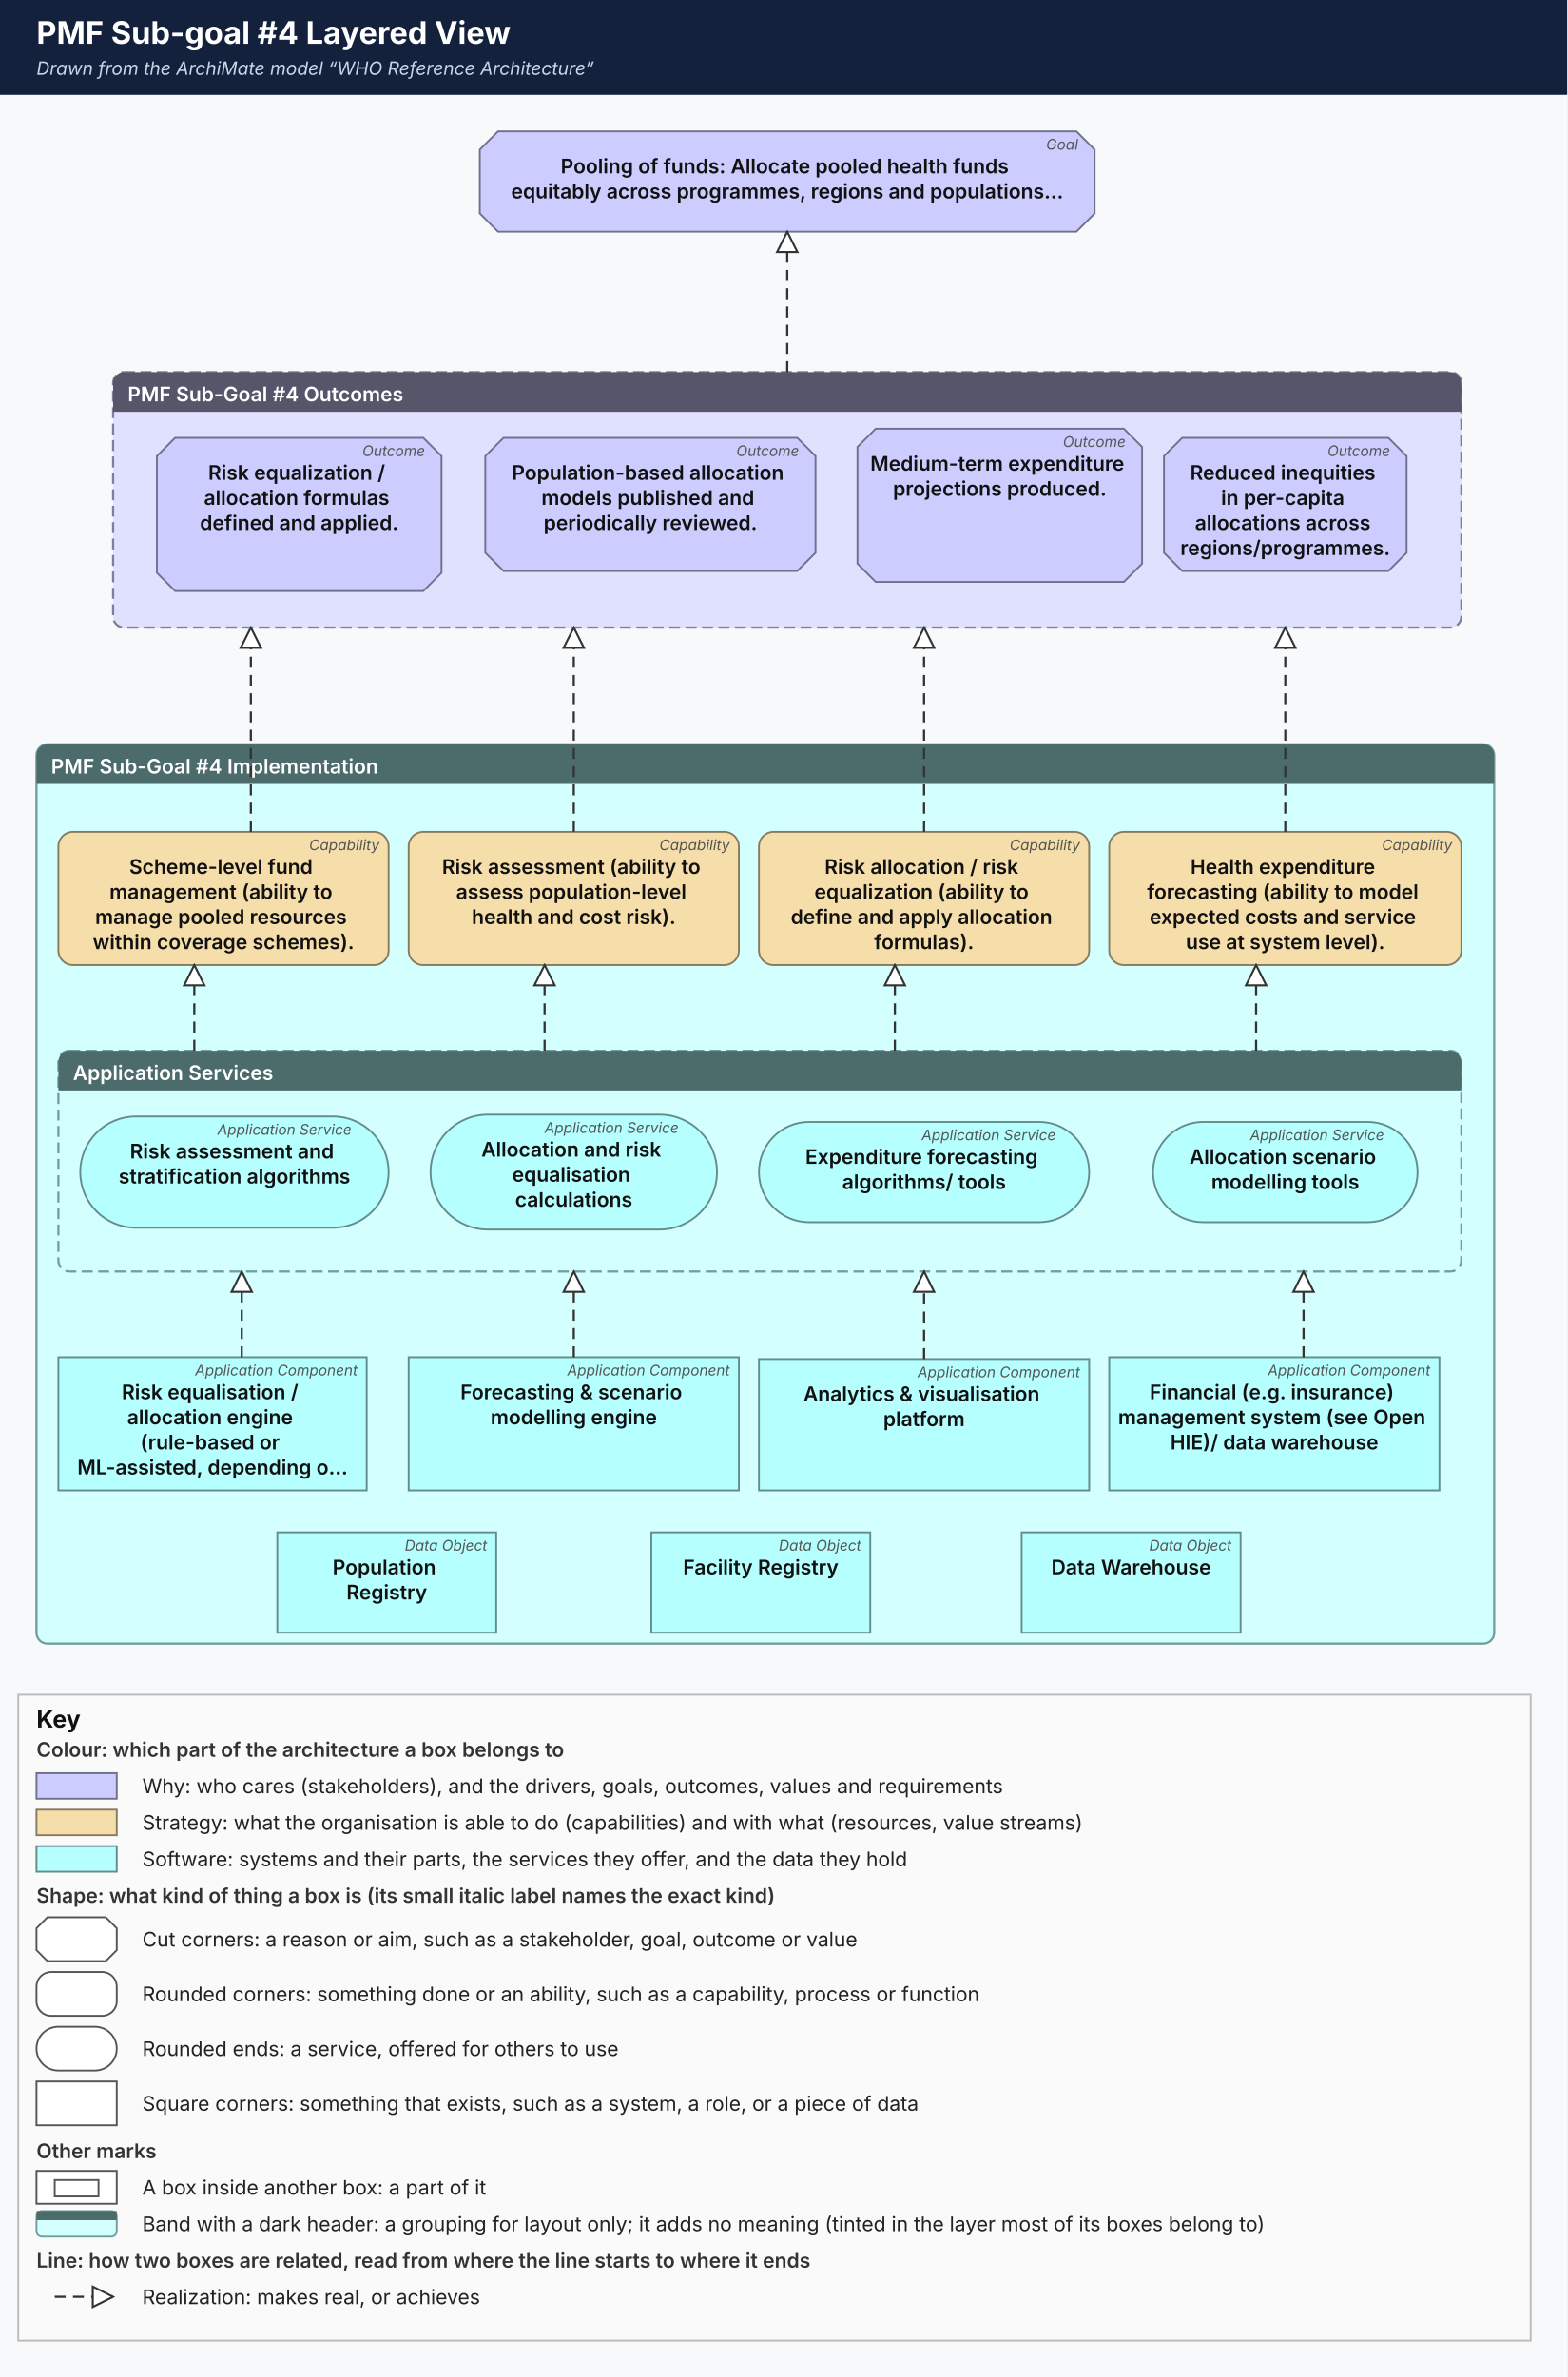
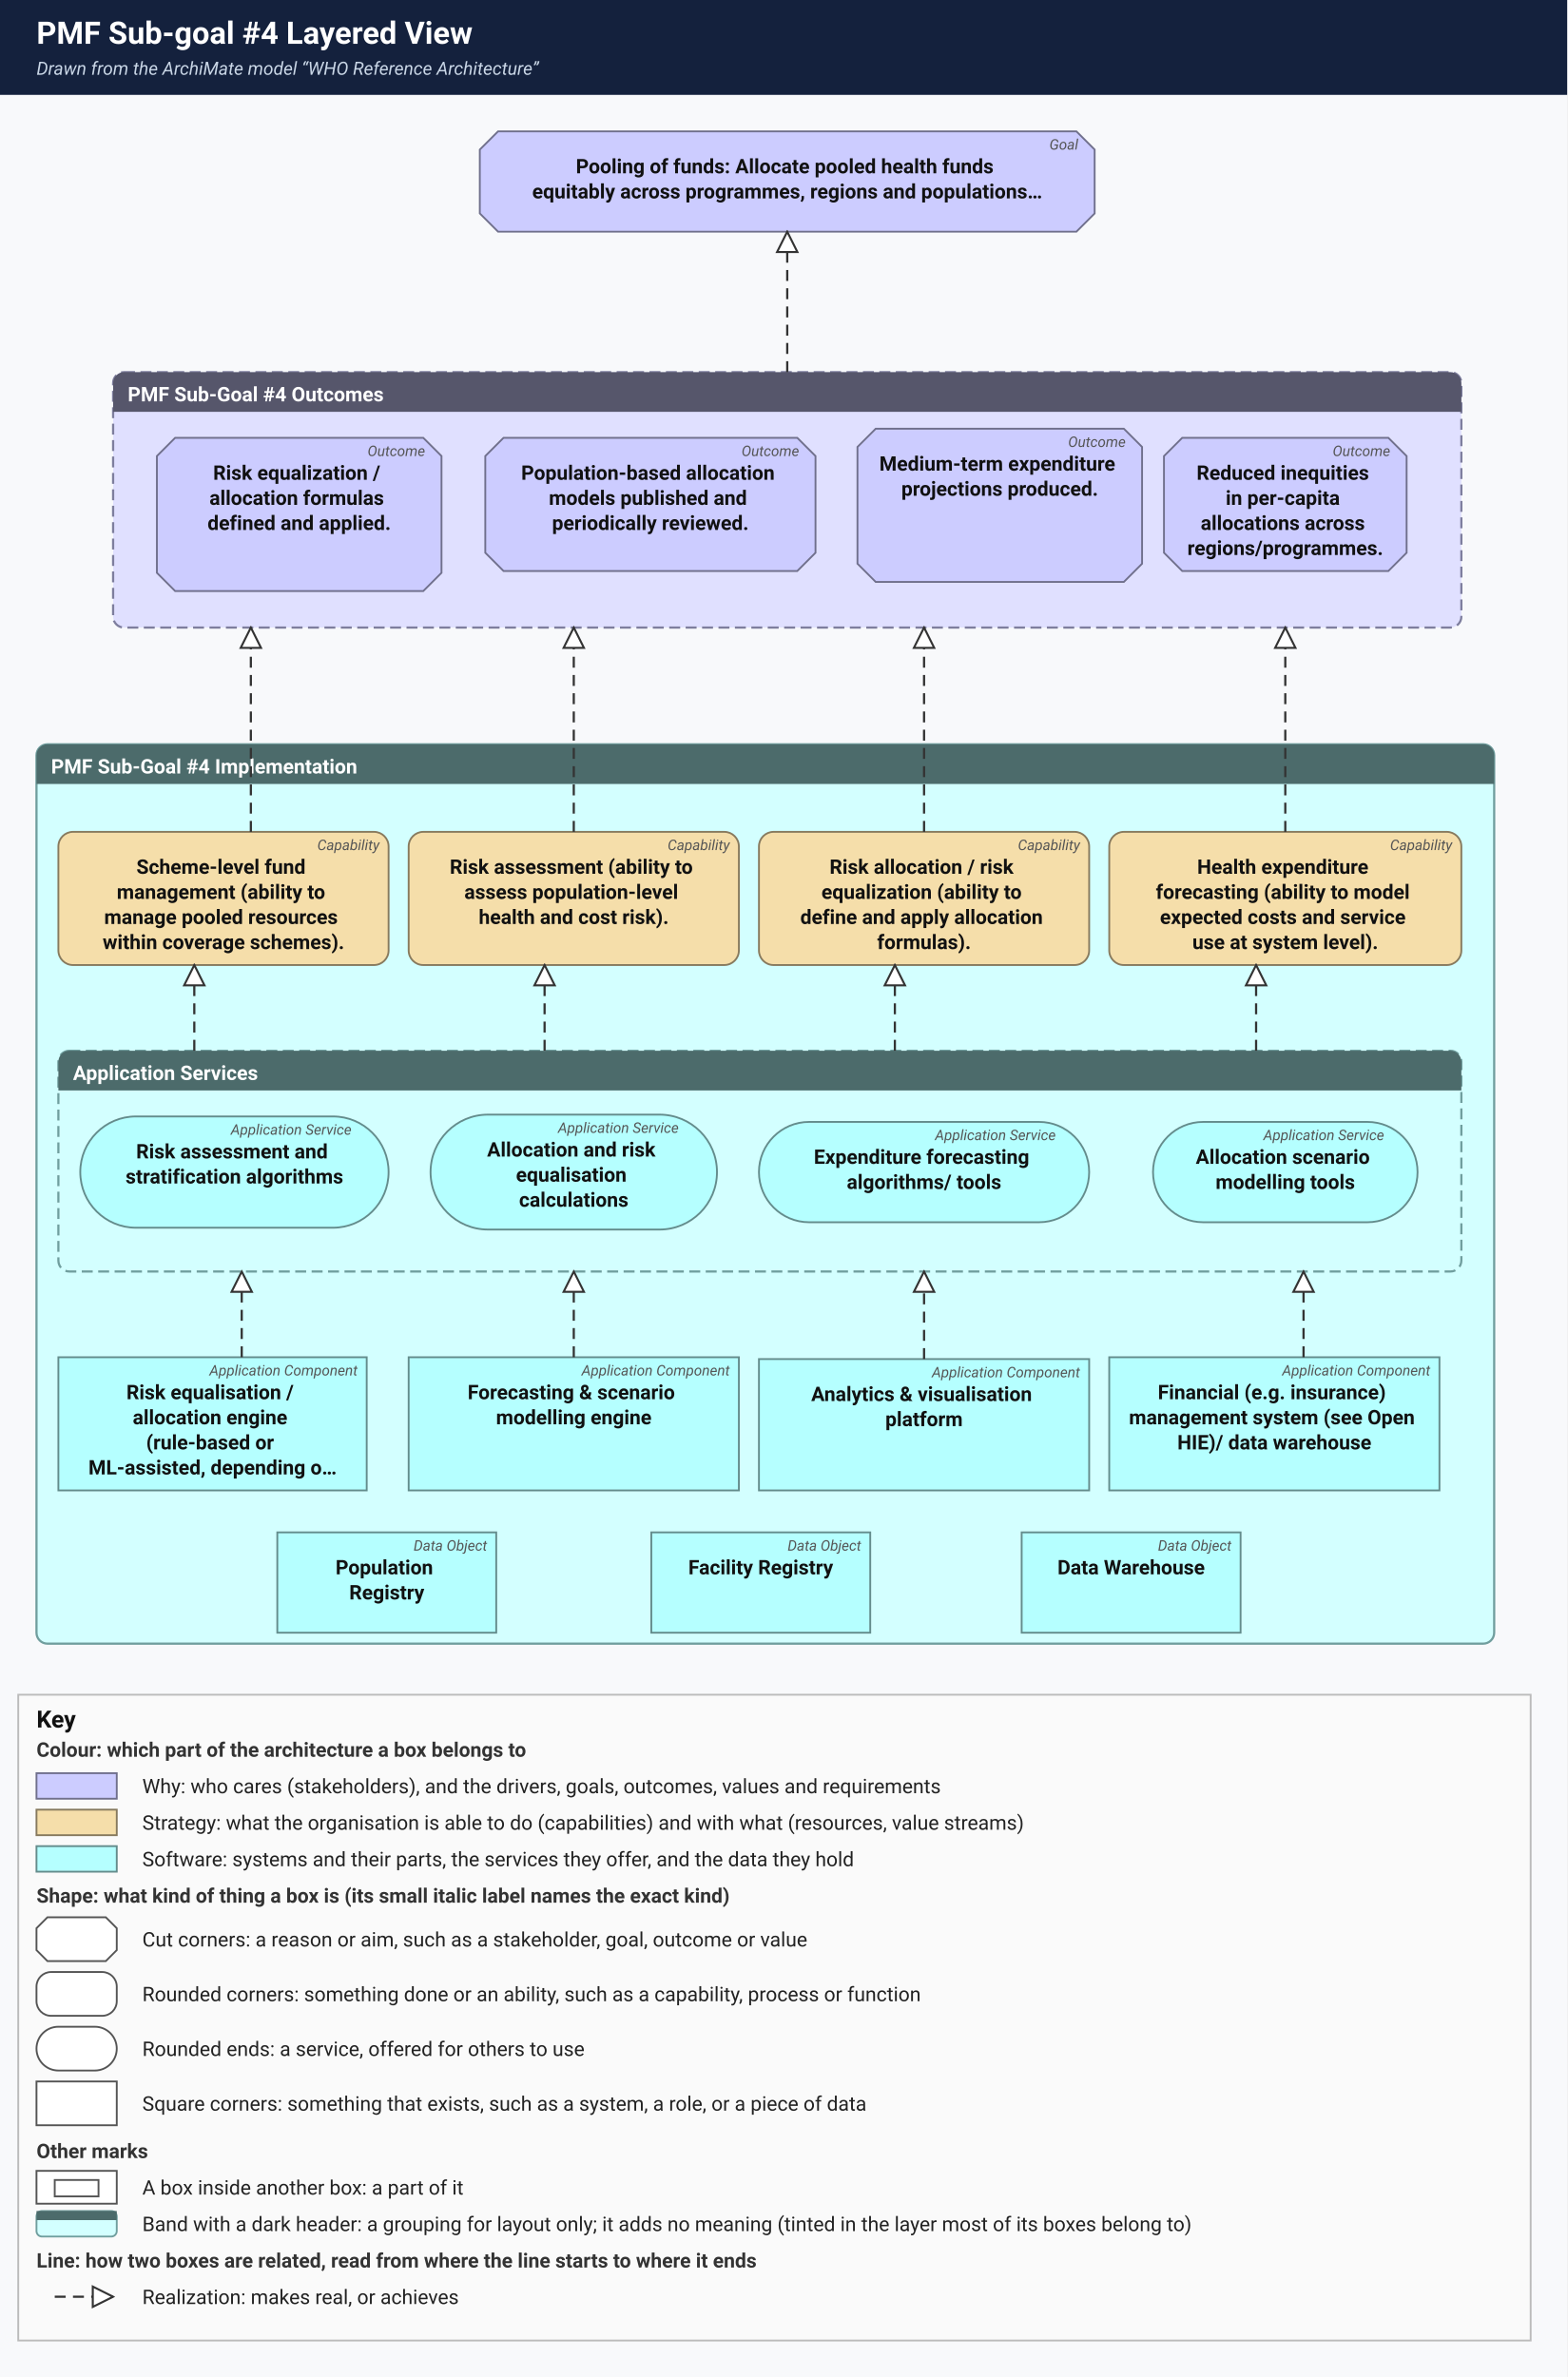
<svg xmlns="http://www.w3.org/2000/svg" viewBox="43 -4 859 1303" width="859" height="1303" role="img" aria-labelledby="av-title">
  <style>
- .av-name{font:600 11px Inter, "Segoe UI", system-ui, -apple-system, Helvetica, Arial, sans-serif;fill:#111}
- .av-type{font:italic 8px Inter, "Segoe UI", system-ui, -apple-system, Helvetica, Arial, sans-serif;fill:#555}
- .av-group{font:600 11px Inter, "Segoe UI", system-ui, -apple-system, Helvetica, Arial, sans-serif;fill:#333}
- .av-note{font:10px Inter, "Segoe UI", system-ui, -apple-system, Helvetica, Arial, sans-serif;fill:#222}
- .av-key{font:11px Inter, "Segoe UI", system-ui, -apple-system, Helvetica, Arial, sans-serif;fill:#222}
- .av-keyh{font:600 11px Inter, "Segoe UI", system-ui, -apple-system, Helvetica, Arial, sans-serif;fill:#333}
- .av-keyt{font:700 13px Inter, "Segoe UI", system-ui, -apple-system, Helvetica, Arial, sans-serif;fill:#111}
- .av-rel{font:9px Inter, "Segoe UI", system-ui, -apple-system, Helvetica, Arial, sans-serif;fill:#333;paint-order:stroke;stroke:#fff;stroke-width:3px}
+ .av-name{font:600 11px system-ui, -apple-system, "Segoe UI", Roboto, "Helvetica Neue", Arial, "Noto Sans", sans-serif;fill:#111}
+ .av-type{font:italic 8px system-ui, -apple-system, "Segoe UI", Roboto, "Helvetica Neue", Arial, "Noto Sans", sans-serif;fill:#555}
+ .av-group{font:600 11px system-ui, -apple-system, "Segoe UI", Roboto, "Helvetica Neue", Arial, "Noto Sans", sans-serif;fill:#333}
+ .av-note{font:10px system-ui, -apple-system, "Segoe UI", Roboto, "Helvetica Neue", Arial, "Noto Sans", sans-serif;fill:#222}
+ .av-key{font:11px system-ui, -apple-system, "Segoe UI", Roboto, "Helvetica Neue", Arial, "Noto Sans", sans-serif;fill:#222}
+ .av-keyh{font:600 11px system-ui, -apple-system, "Segoe UI", Roboto, "Helvetica Neue", Arial, "Noto Sans", sans-serif;fill:#333}
+ .av-keyt{font:700 13px system-ui, -apple-system, "Segoe UI", Roboto, "Helvetica Neue", Arial, "Noto Sans", sans-serif;fill:#111}
+ .av-rel{font:9px system-ui, -apple-system, "Segoe UI", Roboto, "Helvetica Neue", Arial, "Noto Sans", sans-serif;fill:#333;paint-order:stroke;stroke:#fff;stroke-width:3px}
a:hover rect,a:hover polygon,a:focus rect,a:focus polygon{stroke:#06c;stroke-width:2.5}
</style>
  <defs>
    <marker id="arrow-open" viewBox="0 0 12 12" refX="11" refY="6" markerWidth="11" markerHeight="11" orient="auto-start-reverse" markerUnits="userSpaceOnUse">
      <path d="M1 1 L11 6 L1 11" fill="none" stroke="#333" stroke-width="1.3" />
    </marker>
    <marker id="arrow-filled" viewBox="0 0 12 12" refX="11" refY="6" markerWidth="11" markerHeight="11" orient="auto-start-reverse" markerUnits="userSpaceOnUse">
      <path d="M1 1 L11 6 L1 11 Z" fill="#333" />
    </marker>
    <marker id="arrow-small" viewBox="0 0 10 10" refX="9" refY="5" markerWidth="8" markerHeight="8" orient="auto-start-reverse" markerUnits="userSpaceOnUse">
      <path d="M1 1 L9 5 L1 9" fill="none" stroke="#333" stroke-width="1.2" />
    </marker>
    <marker id="triangle-hollow" viewBox="0 0 14 14" refX="13" refY="7" markerWidth="13" markerHeight="13" orient="auto-start-reverse" markerUnits="userSpaceOnUse">
      <path d="M1 1 L13 7 L1 13 Z" fill="#fff" stroke="#333" stroke-width="1.2" />
    </marker>
    <marker id="diamond-filled" viewBox="0 0 16 10" refX="1" refY="5" markerWidth="16" markerHeight="10" orient="auto-start-reverse" markerUnits="userSpaceOnUse">
      <path d="M1 5 L8 1 L15 5 L8 9 Z" fill="#333" />
    </marker>
    <marker id="diamond-hollow" viewBox="0 0 16 10" refX="1" refY="5" markerWidth="16" markerHeight="10" orient="auto-start-reverse" markerUnits="userSpaceOnUse">
      <path d="M1 5 L8 1 L15 5 L8 9 Z" fill="#fff" stroke="#333" stroke-width="1.2" />
    </marker>
    <marker id="dot" viewBox="0 0 8 8" refX="4" refY="4" markerWidth="7" markerHeight="7" orient="auto" markerUnits="userSpaceOnUse">
      <circle cx="4" cy="4" r="3.2" fill="#333" />
    </marker>
    <pattern id="missing" width="8" height="8" patternUnits="userSpaceOnUse" patternTransform="rotate(45)">
      <rect width="8" height="8" fill="#fff" />
      <line x1="0" y1="0" x2="0" y2="8" stroke="#d33" stroke-width="2" />
    </pattern>
  </defs>
  <rect x="43" y="-4" width="859" height="1303" fill="#f8f9fb" />
  <rect x="43" y="-4" width="859" height="52" fill="#14213d" />
-   <text x="63" y="20" style="font:700 17px Inter, &quot;Segoe UI&quot;, system-ui, -apple-system, Helvetica, Arial, sans-serif;fill:#fff">PMF Sub-goal #4 Layered View</text>
-   <text x="63" y="37" style="font:italic 10px Inter, &quot;Segoe UI&quot;, system-ui, -apple-system, Helvetica, Arial, sans-serif;fill:#c9d6e6">Drawn from the ArchiMate model “WHO Reference Architecture”</text>
+   <text x="63" y="20" style="font:700 17px system-ui, -apple-system, &quot;Segoe UI&quot;, Roboto, &quot;Helvetica Neue&quot;, Arial, &quot;Noto Sans&quot;, sans-serif;fill:#fff">PMF Sub-goal #4 Layered View</text>
+   <text x="63" y="37" style="font:italic 10px system-ui, -apple-system, &quot;Segoe UI&quot;, Roboto, &quot;Helvetica Neue&quot;, Arial, &quot;Noto Sans&quot;, sans-serif;fill:#c9d6e6">Drawn from the ArchiMate model “WHO Reference Architecture”</text>
  <a href="../../../en/dpi-h-ra/archimate/0.2.0-draft.2/element/pooling-of-funds-allocate-pooled-health-funds-equitably/" target="_top">
    <polygon points="316,68 633,68 643,78 643,113 633,123 316,123 306,113 306,78" fill="#ccccff" stroke="#70708c" stroke-width="1" />
    <text class="av-type" x="634" y="78" text-anchor="end">Goal</text>
    <text class="av-name" x="474.5" y="91" text-anchor="middle">
      <tspan x="474.5" dy="0">Pooling of funds: Allocate pooled health funds</tspan>
      <tspan x="474.5" dy="13.75">equitably across programmes, regions and populations…</tspan>
    </text>
  </a>
  <a href="../../../en/dpi-h-ra/archimate/0.2.0-draft.2/element/pmf-sub-goal-4-outcomes/" target="_top">
    <rect x="105" y="200" width="739" height="140" rx="6" fill="#e0e0ff" stroke="#7e7e9e" stroke-width="1.2" stroke-dasharray="6 3" />
    <path d="M105 206 a6 6 0 0 1 6 -6 h727 a6 6 0 0 1 6 6 v15.75 h-739 z" fill="#56566b" />
    <text class="av-group" x="113" y="216" style="fill:#fff">PMF Sub-Goal #4 Outcomes</text>
  </a>
  <a href="../../../en/dpi-h-ra/archimate/0.2.0-draft.2/element/population-based-allocation-models-published-and/" target="_top">
    <polygon points="319,236 480,236 490,246 490,299 480,309 319,309 309,299 309,246" fill="#ccccff" stroke="#70708c" stroke-width="1" />
    <text class="av-type" x="481" y="246" text-anchor="end">Outcome</text>
    <text class="av-name" x="399.5" y="259" text-anchor="middle">
      <tspan x="399.5" dy="0">Population-based allocation</tspan>
      <tspan x="399.5" dy="13.75">models published and</tspan>
      <tspan x="399.5" dy="13.75">periodically reviewed.</tspan>
    </text>
  </a>
  <a href="../../../en/dpi-h-ra/archimate/0.2.0-draft.2/element/reduced-inequities-in-per-capita-allocations-across-regions/" target="_top">
    <polygon points="691,236 804,236 814,246 814,299 804,309 691,309 681,299 681,246" fill="#ccccff" stroke="#70708c" stroke-width="1" />
    <text class="av-type" x="805" y="246" text-anchor="end">Outcome</text>
    <text class="av-name" x="747.5" y="259" text-anchor="middle">
      <tspan x="747.5" dy="0">Reduced inequities</tspan>
      <tspan x="747.5" dy="13.75">in per-capita</tspan>
      <tspan x="747.5" dy="13.75">allocations across</tspan>
      <tspan x="747.5" dy="13.75">regions/programmes.</tspan>
    </text>
  </a>
  <a href="../../../en/dpi-h-ra/archimate/0.2.0-draft.2/element/medium-term-expenditure-projections-produced/" target="_top">
    <polygon points="523,231 659,231 669,241 669,305 659,315 523,315 513,305 513,241" fill="#ccccff" stroke="#70708c" stroke-width="1" />
    <text class="av-type" x="660" y="241" text-anchor="end">Outcome</text>
    <text class="av-name" x="591" y="254" text-anchor="middle">
      <tspan x="591" dy="0">Medium-term expenditure</tspan>
      <tspan x="591" dy="13.75">projections produced.</tspan>
    </text>
  </a>
  <a href="../../../en/dpi-h-ra/archimate/0.2.0-draft.2/element/risk-equalization-allocation-formulas-defined-and-applied/" target="_top">
    <polygon points="139,236 275,236 285,246 285,310 275,320 139,320 129,310 129,246" fill="#ccccff" stroke="#70708c" stroke-width="1" />
    <text class="av-type" x="276" y="246" text-anchor="end">Outcome</text>
    <text class="av-name" x="207" y="259" text-anchor="middle">
      <tspan x="207" dy="0">Risk equalization /</tspan>
      <tspan x="207" dy="13.75">allocation formulas</tspan>
      <tspan x="207" dy="13.75">defined and applied.</tspan>
    </text>
  </a>
  <g class="av-g">
    <rect x="63" y="404" width="799" height="493" rx="6" fill="#d3ffff" stroke="#709e9e" stroke-width="1.2" />
    <path d="M63 410 a6 6 0 0 1 6 -6 h787 a6 6 0 0 1 6 6 v15.75 h-799 z" fill="#4c6b6b" />
    <text class="av-group" x="71" y="420" style="fill:#fff">PMF Sub-Goal #4 Implementation</text>
  </g>
  <a href="../../../en/dpi-h-ra/archimate/0.2.0-draft.2/element/scheme-level-fund-management-ability-to-manage-pooled/" target="_top">
    <rect x="75" y="452" width="181" height="73" rx="8" fill="#f5deaa" stroke="#877a5e" stroke-width="1" />
    <text class="av-type" x="251" y="462" text-anchor="end">Capability</text>
    <text class="av-name" x="165.5" y="475" text-anchor="middle">
      <tspan x="165.5" dy="0">Scheme-level fund</tspan>
      <tspan x="165.5" dy="13.75">management (ability to</tspan>
      <tspan x="165.5" dy="13.75">manage pooled resources</tspan>
      <tspan x="165.5" dy="13.75">within coverage schemes).</tspan>
    </text>
  </a>
  <a href="../../../en/dpi-h-ra/archimate/0.2.0-draft.2/element/risk-assessment-ability-to-assess-population-level-health/" target="_top">
    <rect x="267" y="452" width="181" height="73" rx="8" fill="#f5deaa" stroke="#877a5e" stroke-width="1" />
    <text class="av-type" x="443" y="462" text-anchor="end">Capability</text>
    <text class="av-name" x="357.5" y="475" text-anchor="middle">
      <tspan x="357.5" dy="0">Risk assessment (ability to</tspan>
      <tspan x="357.5" dy="13.75">assess population-level</tspan>
      <tspan x="357.5" dy="13.75">health and cost risk).</tspan>
    </text>
  </a>
  <a href="../../../en/dpi-h-ra/archimate/0.2.0-draft.2/element/risk-allocation-risk-equalization-ability-to-define-and/" target="_top">
    <rect x="459" y="452" width="181" height="73" rx="8" fill="#f5deaa" stroke="#877a5e" stroke-width="1" />
    <text class="av-type" x="635" y="462" text-anchor="end">Capability</text>
    <text class="av-name" x="549.5" y="475" text-anchor="middle">
      <tspan x="549.5" dy="0">Risk allocation / risk</tspan>
      <tspan x="549.5" dy="13.75">equalization (ability to</tspan>
      <tspan x="549.5" dy="13.75">define and apply allocation</tspan>
      <tspan x="549.5" dy="13.75">formulas).</tspan>
    </text>
  </a>
  <a href="../../../en/dpi-h-ra/archimate/0.2.0-draft.2/element/health-expenditure-forecasting-ability-to-model-expected/" target="_top">
    <rect x="651" y="452" width="193" height="73" rx="8" fill="#f5deaa" stroke="#877a5e" stroke-width="1" />
    <text class="av-type" x="839" y="462" text-anchor="end">Capability</text>
    <text class="av-name" x="747.5" y="475" text-anchor="middle">
      <tspan x="747.5" dy="0">Health expenditure</tspan>
      <tspan x="747.5" dy="13.75">forecasting (ability to model</tspan>
      <tspan x="747.5" dy="13.75">expected costs and service</tspan>
      <tspan x="747.5" dy="13.75">use at system level).</tspan>
    </text>
  </a>
  <a href="../../../en/dpi-h-ra/archimate/0.2.0-draft.2/element/application-services-03bc/" target="_top">
    <rect x="75" y="572" width="769" height="121" rx="6" fill="#d3ffff" stroke="#709e9e" stroke-width="1.2" stroke-dasharray="6 3" />
    <path d="M75 578 a6 6 0 0 1 6 -6 h757 a6 6 0 0 1 6 6 v15.75 h-769 z" fill="#4c6b6b" />
    <text class="av-group" x="83" y="588" style="fill:#fff">Application Services</text>
  </a>
  <a href="../../../en/dpi-h-ra/archimate/0.2.0-draft.2/element/risk-assessment-and-stratification-algorithms/" target="_top">
    <rect x="87" y="608" width="169" height="61" rx="30.5" fill="#b5ffff" stroke="#648c8c" stroke-width="1" />
    <text class="av-type" x="235.667" y="618" text-anchor="end">Application Service</text>
    <text class="av-name" x="171.5" y="631" text-anchor="middle">
      <tspan x="171.5" dy="0">Risk assessment and</tspan>
      <tspan x="171.5" dy="13.75">stratification algorithms</tspan>
    </text>
  </a>
  <a href="../../../en/dpi-h-ra/archimate/0.2.0-draft.2/element/expenditure-forecasting-algorithms-tools/" target="_top">
    <rect x="459" y="611" width="181" height="55" rx="27.5" fill="#b5ffff" stroke="#648c8c" stroke-width="1" />
    <text class="av-type" x="621.667" y="621" text-anchor="end">Application Service</text>
    <text class="av-name" x="549.5" y="634" text-anchor="middle">
      <tspan x="549.5" dy="0">Expenditure forecasting</tspan>
      <tspan x="549.5" dy="13.75">algorithms/ tools</tspan>
    </text>
  </a>
  <a href="../../../en/dpi-h-ra/archimate/0.2.0-draft.2/element/allocation-and-risk-equalisation-calculations/" target="_top">
    <rect x="279" y="607" width="157" height="63" rx="31.5" fill="#b5ffff" stroke="#648c8c" stroke-width="1" />
    <text class="av-type" x="415" y="617" text-anchor="end">Application Service</text>
    <text class="av-name" x="357.5" y="630" text-anchor="middle">
      <tspan x="357.5" dy="0">Allocation and risk</tspan>
      <tspan x="357.5" dy="13.75">equalisation</tspan>
      <tspan x="357.5" dy="13.75">calculations</tspan>
    </text>
  </a>
  <a href="../../../en/dpi-h-ra/archimate/0.2.0-draft.2/element/allocation-scenario-modelling-tools/" target="_top">
    <rect x="675" y="611" width="145" height="55" rx="27.5" fill="#b5ffff" stroke="#648c8c" stroke-width="1" />
    <text class="av-type" x="801.667" y="621" text-anchor="end">Application Service</text>
    <text class="av-name" x="747.5" y="634" text-anchor="middle">
      <tspan x="747.5" dy="0">Allocation scenario</tspan>
      <tspan x="747.5" dy="13.75">modelling tools</tspan>
    </text>
  </a>
  <a href="../../../en/dpi-h-ra/archimate/0.2.0-draft.2/element/risk-equalisation-allocation-engine-rule-based-or-ml/" target="_top">
    <rect x="75" y="740" width="169" height="73" fill="#b5ffff" stroke="#648c8c" stroke-width="1" />
    <text class="av-type" x="239" y="750" text-anchor="end">Application Component</text>
    <text class="av-name" x="159.5" y="763" text-anchor="middle">
      <tspan x="159.5" dy="0">Risk equalisation /</tspan>
      <tspan x="159.5" dy="13.75">allocation engine</tspan>
      <tspan x="159.5" dy="13.75">(rule-based or</tspan>
      <tspan x="159.5" dy="13.75">ML-assisted, depending o…</tspan>
    </text>
  </a>
  <a href="../../../en/dpi-h-ra/archimate/0.2.0-draft.2/element/forecasting-scenario-modelling-engine/" target="_top">
    <rect x="267" y="740" width="181" height="73" fill="#b5ffff" stroke="#648c8c" stroke-width="1" />
    <text class="av-type" x="443" y="750" text-anchor="end">Application Component</text>
    <text class="av-name" x="357.5" y="763" text-anchor="middle">
      <tspan x="357.5" dy="0">Forecasting &amp; scenario</tspan>
      <tspan x="357.5" dy="13.75">modelling engine</tspan>
    </text>
  </a>
  <a href="../../../en/dpi-h-ra/archimate/0.2.0-draft.2/element/financial-e-g-insurance-management-system-see-open-hie-data/" target="_top">
    <rect x="651" y="740" width="181" height="73" fill="#b5ffff" stroke="#648c8c" stroke-width="1" />
    <text class="av-type" x="827" y="750" text-anchor="end">Application Component</text>
    <text class="av-name" x="741.5" y="763" text-anchor="middle">
      <tspan x="741.5" dy="0">Financial (e.g. insurance)</tspan>
      <tspan x="741.5" dy="13.75">management system (see Open</tspan>
      <tspan x="741.5" dy="13.75">HIE)/ data warehouse</tspan>
    </text>
  </a>
  <a href="../../../en/dpi-h-ra/archimate/0.2.0-draft.2/element/population-registry/" target="_top">
    <rect x="195" y="836" width="120" height="55" fill="#b5ffff" stroke="#648c8c" stroke-width="1" />
    <text class="av-type" x="310" y="846" text-anchor="end">Data Object</text>
    <text class="av-name" x="255" y="859" text-anchor="middle">
      <tspan x="255" dy="0">Population</tspan>
      <tspan x="255" dy="13.75">Registry</tspan>
    </text>
  </a>
  <a href="../../../en/dpi-h-ra/archimate/0.2.0-draft.2/element/data-warehouse-e68e/" target="_top">
    <rect x="603" y="836" width="120" height="55" fill="#b5ffff" stroke="#648c8c" stroke-width="1" />
    <text class="av-type" x="718" y="846" text-anchor="end">Data Object</text>
    <text class="av-name" x="663" y="859" text-anchor="middle">
      <tspan x="663" dy="0">Data Warehouse</tspan>
    </text>
  </a>
  <a href="../../../en/dpi-h-ra/archimate/0.2.0-draft.2/element/analytics-visualisation-platform/" target="_top">
    <rect x="459" y="741" width="181" height="72" fill="#b5ffff" stroke="#648c8c" stroke-width="1" />
    <text class="av-type" x="635" y="751" text-anchor="end">Application Component</text>
    <text class="av-name" x="549.5" y="764" text-anchor="middle">
      <tspan x="549.5" dy="0">Analytics &amp; visualisation</tspan>
      <tspan x="549.5" dy="13.75">platform</tspan>
    </text>
  </a>
  <a href="../../../en/dpi-h-ra/archimate/0.2.0-draft.2/element/facility-registry/" target="_top">
    <rect x="400" y="836" width="120" height="55" fill="#b5ffff" stroke="#648c8c" stroke-width="1" />
    <text class="av-type" x="515" y="846" text-anchor="end">Data Object</text>
    <text class="av-name" x="460" y="859" text-anchor="middle">
      <tspan x="460" dy="0">Facility Registry</tspan>
    </text>
  </a>
  <a href="../../../en/dpi-h-ra/archimate/0.2.0-draft.2/relationship/id-36363d34cebb490ab9098c0d6679b6c5/" target="_top">
    <path d="M474.5 200 L474.5 123" fill="none" stroke="#333" stroke-width="1.2" stroke-dasharray="6 4" marker-end="url(#triangle-hollow)" />
    <path d="M474.5 200 L474.5 123" fill="none" stroke="transparent" stroke-width="8" />
  </a>
  <a href="../../../en/dpi-h-ra/archimate/0.2.0-draft.2/relationship/id-8f2555d9ba174871811a0133e7578718/" target="_top">
    <path d="M180.5 452 L180.5 340" fill="none" stroke="#333" stroke-width="1.2" stroke-dasharray="6 4" marker-end="url(#triangle-hollow)" />
    <path d="M180.5 452 L180.5 340" fill="none" stroke="transparent" stroke-width="8" />
  </a>
  <a href="../../../en/dpi-h-ra/archimate/0.2.0-draft.2/relationship/id-4ab82245f5194833b85531847552e369/" target="_top">
    <path d="M357.5 452 L357.5 340" fill="none" stroke="#333" stroke-width="1.2" stroke-dasharray="6 4" marker-end="url(#triangle-hollow)" />
    <path d="M357.5 452 L357.5 340" fill="none" stroke="transparent" stroke-width="8" />
  </a>
  <a href="../../../en/dpi-h-ra/archimate/0.2.0-draft.2/relationship/id-81e1ef653fea4529835684c543b8be2e/" target="_top">
    <path d="M549.5 452 L549.5 340" fill="none" stroke="#333" stroke-width="1.2" stroke-dasharray="6 4" marker-end="url(#triangle-hollow)" />
    <path d="M549.5 452 L549.5 340" fill="none" stroke="transparent" stroke-width="8" />
  </a>
  <a href="../../../en/dpi-h-ra/archimate/0.2.0-draft.2/relationship/id-5acc93f40e094017a8004996ab93398a/" target="_top">
    <path d="M747.5 452 L747.5 340" fill="none" stroke="#333" stroke-width="1.2" stroke-dasharray="6 4" marker-end="url(#triangle-hollow)" />
    <path d="M747.5 452 L747.5 340" fill="none" stroke="transparent" stroke-width="8" />
  </a>
  <a href="../../../en/dpi-h-ra/archimate/0.2.0-draft.2/relationship/id-400c74b41f5a44c59814e8de65aa3ffe/" target="_top">
    <path d="M731.5 572 L731.5 525" fill="none" stroke="#333" stroke-width="1.2" stroke-dasharray="6 4" marker-end="url(#triangle-hollow)" />
    <path d="M731.5 572 L731.5 525" fill="none" stroke="transparent" stroke-width="8" />
  </a>
  <a href="../../../en/dpi-h-ra/archimate/0.2.0-draft.2/relationship/id-58b531b344b14777b4f817494e66e2c5/" target="_top">
    <path d="M533.5 572 L533.5 525" fill="none" stroke="#333" stroke-width="1.2" stroke-dasharray="6 4" marker-end="url(#triangle-hollow)" />
    <path d="M533.5 572 L533.5 525" fill="none" stroke="transparent" stroke-width="8" />
  </a>
  <a href="../../../en/dpi-h-ra/archimate/0.2.0-draft.2/relationship/id-f2ad7317cd0c4a5ab645e8916046645d/" target="_top">
    <path d="M149.5 572 L149.5 525" fill="none" stroke="#333" stroke-width="1.2" stroke-dasharray="6 4" marker-end="url(#triangle-hollow)" />
    <path d="M149.5 572 L149.5 525" fill="none" stroke="transparent" stroke-width="8" />
  </a>
  <a href="../../../en/dpi-h-ra/archimate/0.2.0-draft.2/relationship/id-9917d499f6c8436399146433408c066f/" target="_top">
    <path d="M341.5 572 L341.5 525" fill="none" stroke="#333" stroke-width="1.2" stroke-dasharray="6 4" marker-end="url(#triangle-hollow)" />
    <path d="M341.5 572 L341.5 525" fill="none" stroke="transparent" stroke-width="8" />
  </a>
  <a href="../../../en/dpi-h-ra/archimate/0.2.0-draft.2/relationship/id-96d9c0eea3044e28a466d819eda6c313/" target="_top">
    <path d="M175.5 740 L175.5 693" fill="none" stroke="#333" stroke-width="1.2" stroke-dasharray="6 4" marker-end="url(#triangle-hollow)" />
    <path d="M175.5 740 L175.5 693" fill="none" stroke="transparent" stroke-width="8" />
  </a>
  <a href="../../../en/dpi-h-ra/archimate/0.2.0-draft.2/relationship/id-06c31fbcbe7f44569c879e1f76a7eed3/" target="_top">
    <path d="M357.5 740 L357.5 693" fill="none" stroke="#333" stroke-width="1.2" stroke-dasharray="6 4" marker-end="url(#triangle-hollow)" />
    <path d="M357.5 740 L357.5 693" fill="none" stroke="transparent" stroke-width="8" />
  </a>
  <a href="../../../en/dpi-h-ra/archimate/0.2.0-draft.2/relationship/id-40d440747d9d40c1aca0f11293533c11/" target="_top">
    <path d="M757.5 740 L757.5 693" fill="none" stroke="#333" stroke-width="1.2" stroke-dasharray="6 4" marker-end="url(#triangle-hollow)" />
    <path d="M757.5 740 L757.5 693" fill="none" stroke="transparent" stroke-width="8" />
  </a>
  <a href="../../../en/dpi-h-ra/archimate/0.2.0-draft.2/relationship/id-4c386341fa6d4816974313d3782fedeb/" target="_top">
    <path d="M549.5 741 L549.5 693" fill="none" stroke="#333" stroke-width="1.2" stroke-dasharray="6 4" marker-end="url(#triangle-hollow)" />
    <path d="M549.5 741 L549.5 693" fill="none" stroke="transparent" stroke-width="8" />
  </a>
  <g class="av-legend">
    <rect x="53" y="925" width="829" height="354" fill="#fafafa" stroke="#bbb" />
    <text class="av-keyt" x="63" y="943">Key</text>
    <text class="av-keyh" x="63" y="959">Colour: which part of the architecture a box belongs to</text>
    <rect x="63" y="968" width="44" height="14" fill="#ccccff" stroke="#70708c" />
    <text class="av-key" x="121" y="979">Why: who cares (stakeholders), and the drivers, goals, outcomes, values and requirements</text>
    <rect x="63" y="988" width="44" height="14" fill="#f5deaa" stroke="#877a5e" />
    <text class="av-key" x="121" y="999">Strategy: what the organisation is able to do (capabilities) and with what (resources, value streams)</text>
    <rect x="63" y="1008" width="44" height="14" fill="#b5ffff" stroke="#648c8c" />
    <text class="av-key" x="121" y="1019">Software: systems and their parts, the services they offer, and the data they hold</text>
    <text class="av-keyh" x="63" y="1039">Shape: what kind of thing a box is (its small italic label names the exact kind)</text>
    <polygon points="69,1047 101,1047 107,1053 107,1065 101,1071 69,1071 63,1065 63,1053" fill="#fff" stroke="#555" />
    <text class="av-key" x="121" y="1063">Cut corners: a reason or aim, such as a stakeholder, goal, outcome or value</text>
    <rect x="63" y="1077" width="44" height="24" rx="8" fill="#fff" stroke="#555" />
    <text class="av-key" x="121" y="1093">Rounded corners: something done or an ability, such as a capability, process or function</text>
    <rect x="63" y="1107" width="44" height="24" rx="12" fill="#fff" stroke="#555" />
    <text class="av-key" x="121" y="1123">Rounded ends: a service, offered for others to use</text>
    <rect x="63" y="1137" width="44" height="24" fill="#fff" stroke="#555" />
    <text class="av-key" x="121" y="1153">Square corners: something that exists, such as a system, a role, or a piece of data</text>
    <text class="av-keyh" x="63" y="1179">Other marks</text>
    <rect x="63" y="1186" width="44" height="18" fill="#fff" stroke="#555" />
    <rect x="73" y="1191" width="24" height="9" fill="#fff" stroke="#555" />
    <text class="av-key" x="121" y="1199">A box inside another box: a part of it</text>
    <rect x="63" y="1208" width="44" height="14" rx="3" fill="#d3ffff" stroke="#709e9e" />
    <rect x="63" y="1208" width="44" height="5" fill="#4c6b6b" />
    <text class="av-key" x="121" y="1219">Band with a dark header: a grouping for layout only; it adds no meaning (tinted in the layer most of its boxes belong to)</text>
    <text class="av-keyh" x="63" y="1239">Line: how two boxes are related, read from where the line starts to where it ends</text>
    <path d="M73 1255 L105 1255" fill="none" stroke="#333" stroke-width="1.2" stroke-dasharray="6 4" marker-end="url(#triangle-hollow)" />
    <text class="av-key" x="121" y="1259">Realization: makes real, or achieves</text>
  </g>
</svg>
